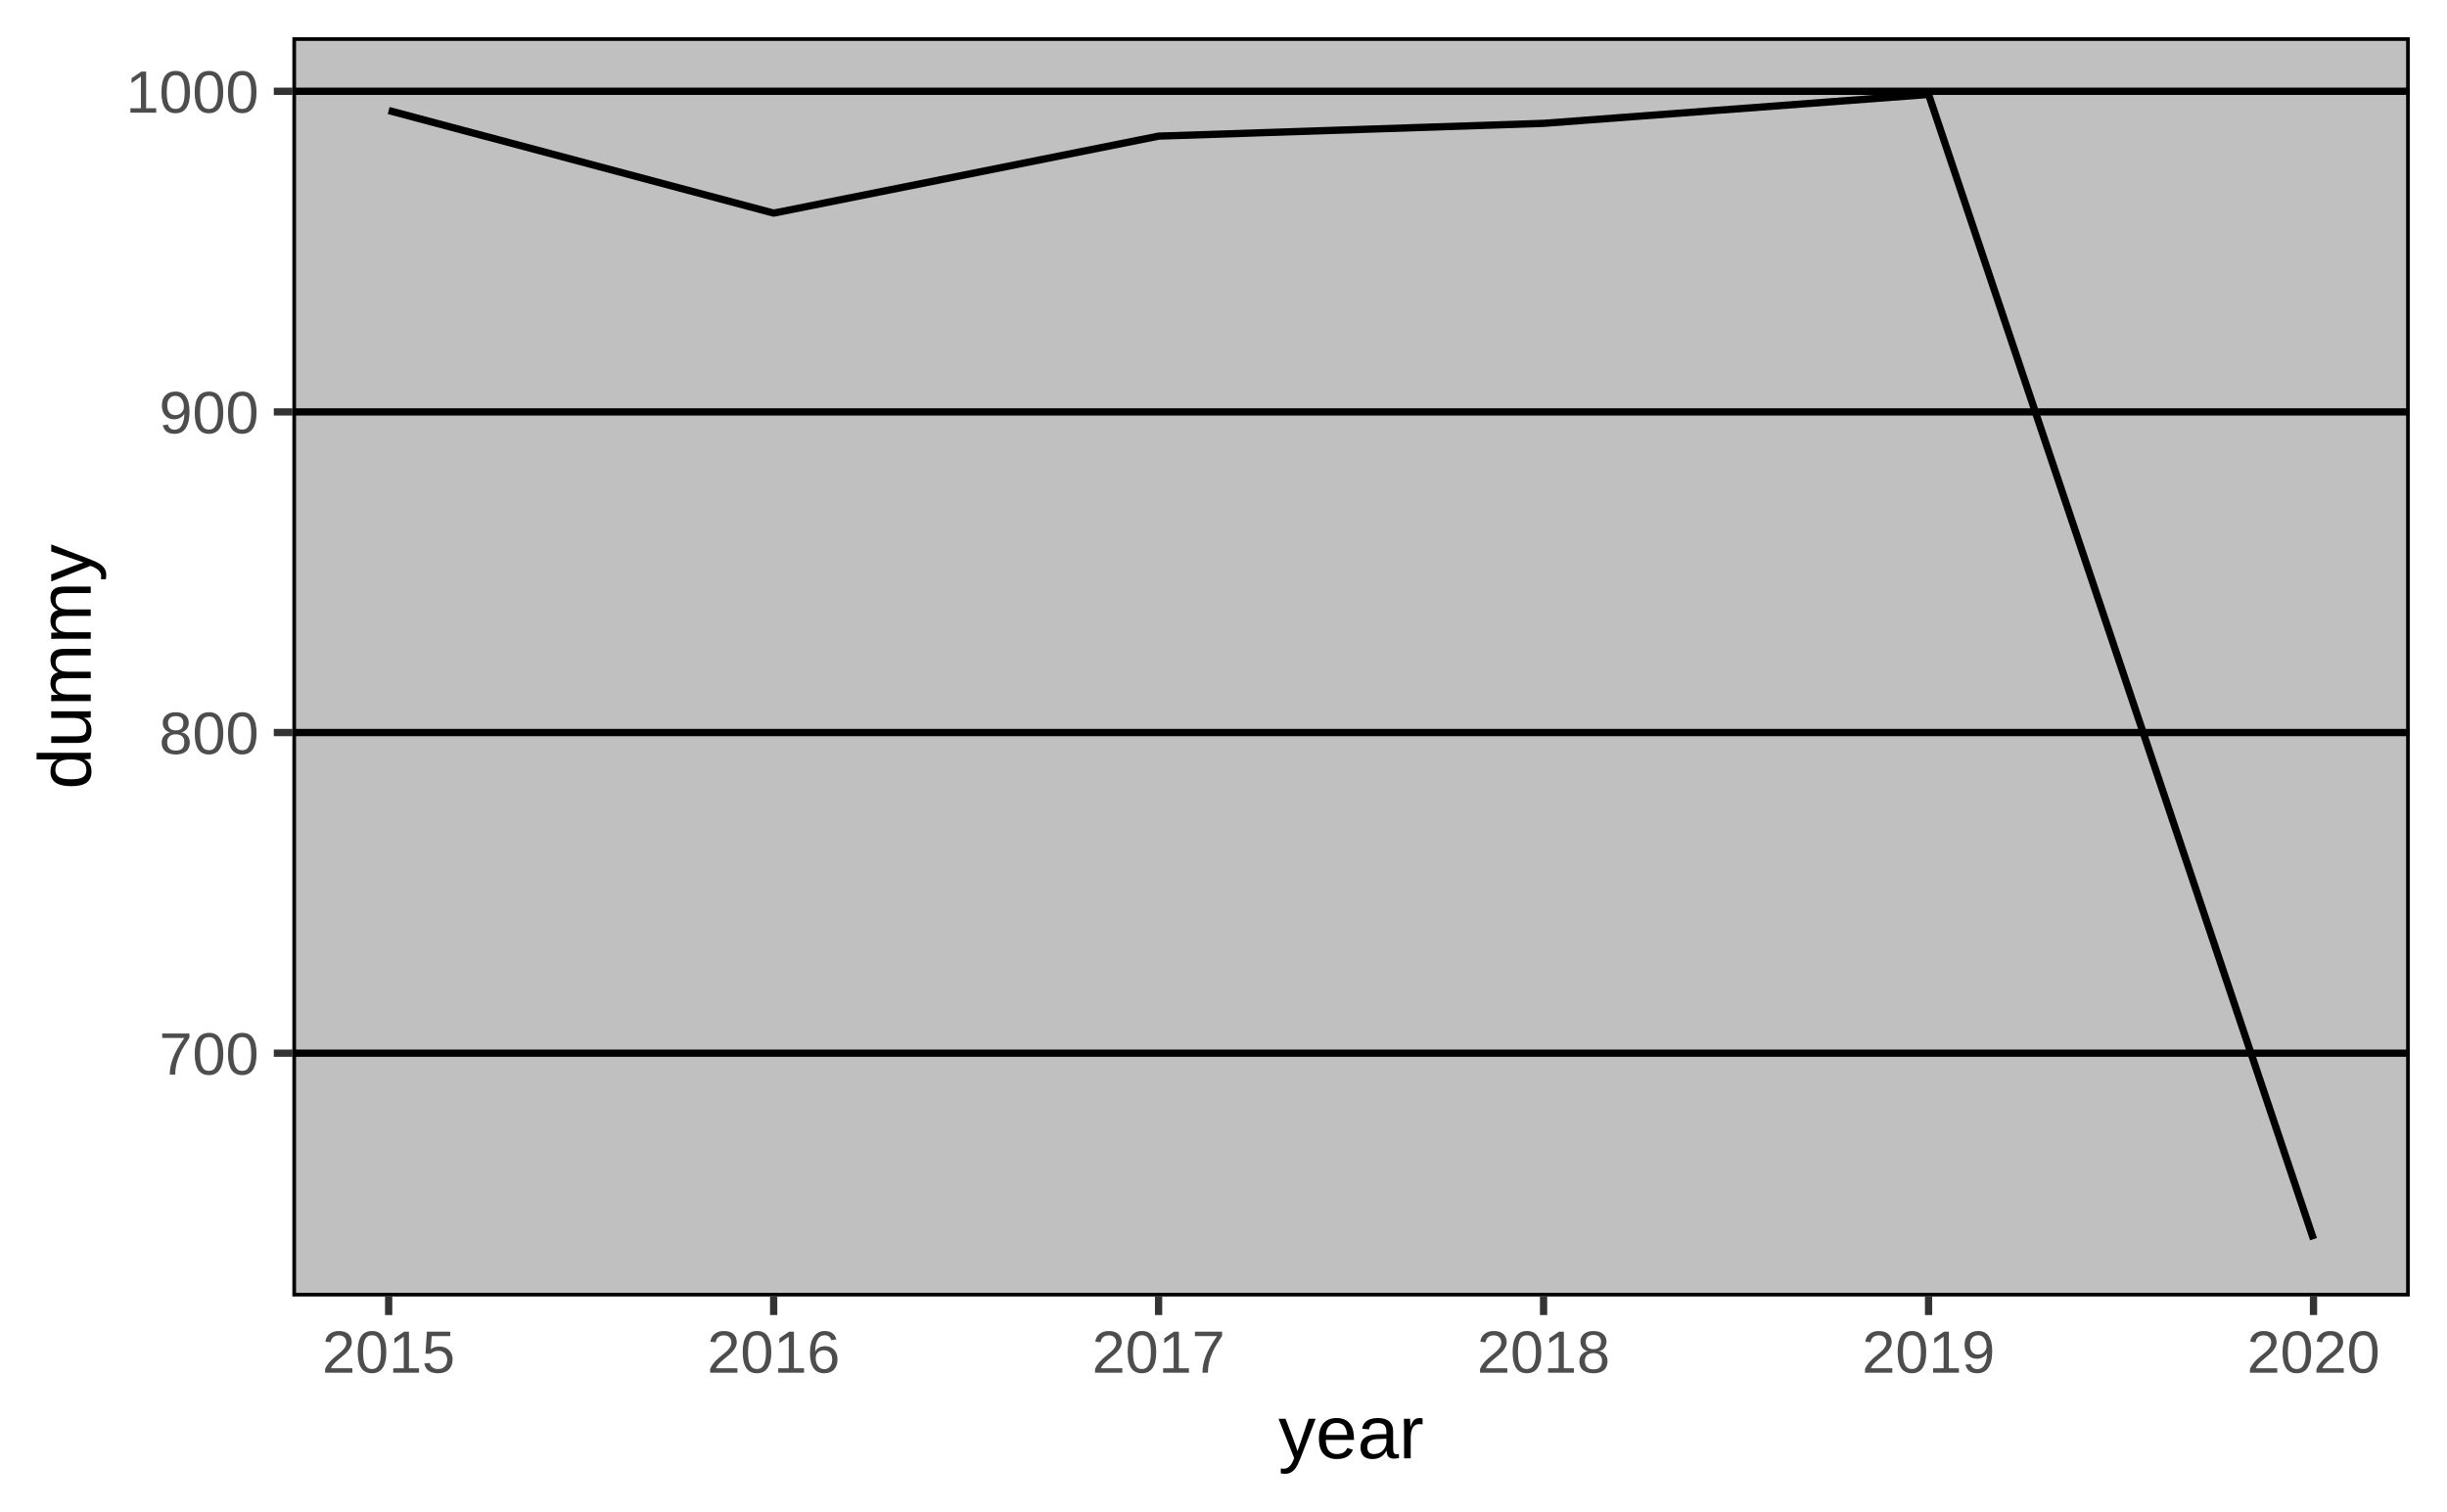
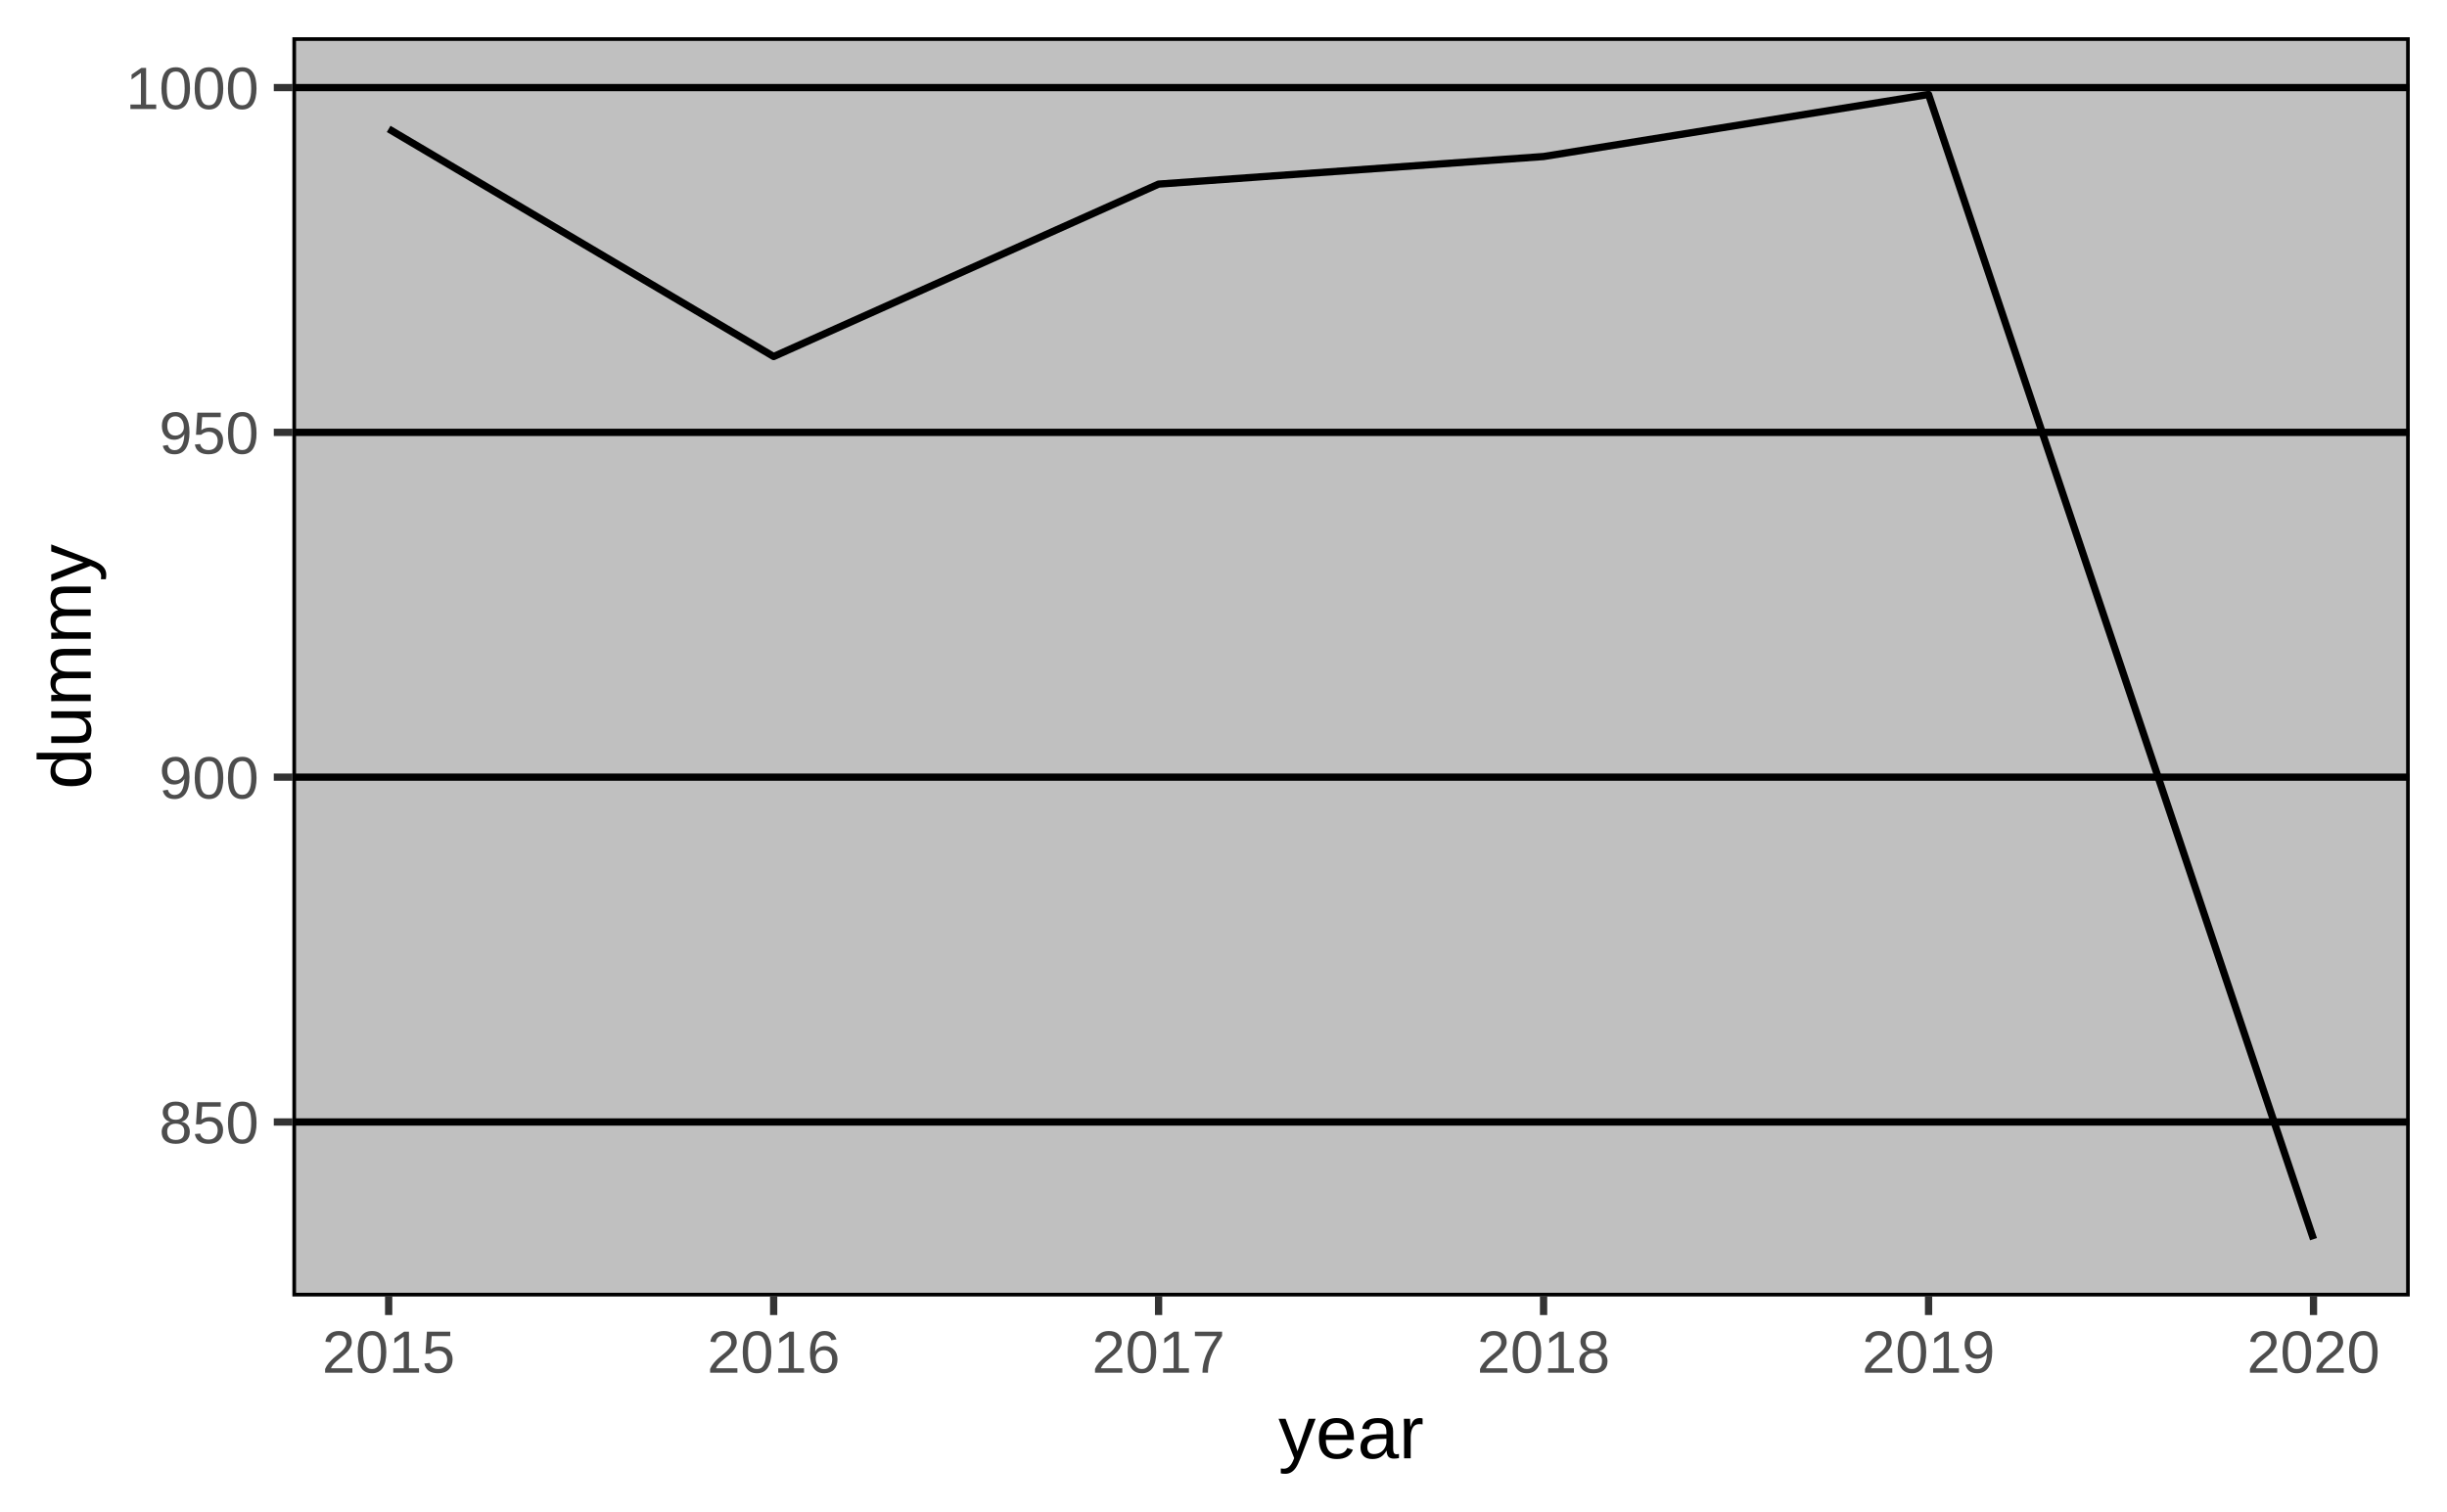
<svg xmlns="http://www.w3.org/2000/svg" viewBox="0 0 360.00 222.48">
  <defs>
    <style type="text/css">
    line, polyline, polygon, path, rect, circle {
      fill: none;
      stroke: #000000;
      stroke-linecap: round;
      stroke-linejoin: round;
      stroke-miterlimit: 10.00;
    }
  </style>
  </defs>
  <rect width="100%" height="100%" style="stroke: none; fill: #FFFFFF;" />
  <rect x="0" y="0.00" width="360.00" height="222.48" style="stroke-width: 1.07; stroke: #FFFFFF; fill: #FFFFFF;" />
  <defs>
    <clipPath id="cpNDMuMDJ8MzU0LjUyfDE5MC43Nnw1LjQ4">
      <rect x="43.02" y="5.48" width="311.50" height="185.28" />
    </clipPath>
  </defs>
  <rect x="43.02" y="5.48" width="311.50" height="185.28" style="stroke-width: 1.07; stroke: none; fill: #C0C0C0;" clip-path="url(#cpNDMuMDJ8MzU0LjUyfDE5MC43Nnw1LjQ4)" />
-   <polyline points="43.02,154.97 354.52,154.97 " style="stroke-width: 1.07; stroke-linecap: butt;" clip-path="url(#cpNDMuMDJ8MzU0LjUyfDE5MC43Nnw1LjQ4)" />
-   <polyline points="43.02,107.79 354.52,107.79 " style="stroke-width: 1.07; stroke-linecap: butt;" clip-path="url(#cpNDMuMDJ8MzU0LjUyfDE5MC43Nnw1LjQ4)" />
-   <polyline points="43.02,60.61 354.52,60.61 " style="stroke-width: 1.07; stroke-linecap: butt;" clip-path="url(#cpNDMuMDJ8MzU0LjUyfDE5MC43Nnw1LjQ4)" />
-   <polyline points="43.02,13.43 354.52,13.43 " style="stroke-width: 1.07; stroke-linecap: butt;" clip-path="url(#cpNDMuMDJ8MzU0LjUyfDE5MC43Nnw1LjQ4)" />
-   <polyline points="57.18,16.26 113.82,31.36 170.45,20.03 227.09,18.15 283.73,13.90 340.36,182.33 " style="stroke-width: 1.07; stroke-linecap: butt;" clip-path="url(#cpNDMuMDJ8MzU0LjUyfDE5MC43Nnw1LjQ4)" />
+   <polyline points="43.02,165.09 354.52,165.09 " style="stroke-width: 1.07; stroke-linecap: butt;" clip-path="url(#cpNDMuMDJ8MzU0LjUyfDE5MC43Nnw1LjQ4)" />
+   <polyline points="43.02,114.35 354.52,114.35 " style="stroke-width: 1.07; stroke-linecap: butt;" clip-path="url(#cpNDMuMDJ8MzU0LjUyfDE5MC43Nnw1LjQ4)" />
+   <polyline points="43.02,63.62 354.52,63.62 " style="stroke-width: 1.07; stroke-linecap: butt;" clip-path="url(#cpNDMuMDJ8MzU0LjUyfDE5MC43Nnw1LjQ4)" />
+   <polyline points="43.02,12.89 354.52,12.89 " style="stroke-width: 1.07; stroke-linecap: butt;" clip-path="url(#cpNDMuMDJ8MzU0LjUyfDE5MC43Nnw1LjQ4)" />
+   <polyline points="57.18,18.97 113.82,52.46 170.45,27.09 227.09,23.03 283.73,13.90 340.36,182.33 " style="stroke-width: 1.07; stroke-linecap: butt;" clip-path="url(#cpNDMuMDJ8MzU0LjUyfDE5MC43Nnw1LjQ4)" />
  <rect x="43.02" y="5.48" width="311.50" height="185.28" style="stroke-width: 1.07;" clip-path="url(#cpNDMuMDJ8MzU0LjUyfDE5MC43Nnw1LjQ4)" />
  <defs>
    <clipPath id="cpMC4wMHwzNjAuMDB8MjIyLjQ4fDAuMDA=">
      <rect x="0.00" y="0.00" width="360.00" height="222.48" />
    </clipPath>
  </defs>
  <g clip-path="url(#cpMC4wMHwzNjAuMDB8MjIyLjQ4fDAuMDA=)">
-     <text x="23.41" y="158.12" style="font-size: 8.80px; fill: #4D4D4D; font-family: Arial;" textLength="14.68px" lengthAdjust="spacingAndGlyphs">700</text>
+     <text x="23.41" y="168.23" style="font-size: 8.80px; fill: #4D4D4D; font-family: Arial;" textLength="14.68px" lengthAdjust="spacingAndGlyphs">850</text>
  </g>
  <g clip-path="url(#cpMC4wMHwzNjAuMDB8MjIyLjQ4fDAuMDA=)">
-     <text x="23.41" y="110.94" style="font-size: 8.80px; fill: #4D4D4D; font-family: Arial;" textLength="14.68px" lengthAdjust="spacingAndGlyphs">800</text>
+     <text x="23.41" y="117.50" style="font-size: 8.80px; fill: #4D4D4D; font-family: Arial;" textLength="14.68px" lengthAdjust="spacingAndGlyphs">900</text>
  </g>
  <g clip-path="url(#cpMC4wMHwzNjAuMDB8MjIyLjQ4fDAuMDA=)">
-     <text x="23.41" y="63.76" style="font-size: 8.80px; fill: #4D4D4D; font-family: Arial;" textLength="14.68px" lengthAdjust="spacingAndGlyphs">900</text>
+     <text x="23.41" y="66.77" style="font-size: 8.80px; fill: #4D4D4D; font-family: Arial;" textLength="14.68px" lengthAdjust="spacingAndGlyphs">950</text>
  </g>
  <g clip-path="url(#cpMC4wMHwzNjAuMDB8MjIyLjQ4fDAuMDA=)">
-     <text x="18.51" y="16.58" style="font-size: 8.80px; fill: #4D4D4D; font-family: Arial;" textLength="19.58px" lengthAdjust="spacingAndGlyphs">1000</text>
+     <text x="18.51" y="16.04" style="font-size: 8.80px; fill: #4D4D4D; font-family: Arial;" textLength="19.58px" lengthAdjust="spacingAndGlyphs">1000</text>
  </g>
-   <polyline points="40.28,154.97 43.02,154.97 " style="stroke-width: 1.07; stroke: #333333; stroke-linecap: butt;" clip-path="url(#cpMC4wMHwzNjAuMDB8MjIyLjQ4fDAuMDA=)" />
-   <polyline points="40.28,107.79 43.02,107.79 " style="stroke-width: 1.07; stroke: #333333; stroke-linecap: butt;" clip-path="url(#cpMC4wMHwzNjAuMDB8MjIyLjQ4fDAuMDA=)" />
-   <polyline points="40.28,60.61 43.02,60.61 " style="stroke-width: 1.07; stroke: #333333; stroke-linecap: butt;" clip-path="url(#cpMC4wMHwzNjAuMDB8MjIyLjQ4fDAuMDA=)" />
-   <polyline points="40.28,13.43 43.02,13.43 " style="stroke-width: 1.07; stroke: #333333; stroke-linecap: butt;" clip-path="url(#cpMC4wMHwzNjAuMDB8MjIyLjQ4fDAuMDA=)" />
+   <polyline points="40.28,165.09 43.02,165.09 " style="stroke-width: 1.07; stroke: #333333; stroke-linecap: butt;" clip-path="url(#cpMC4wMHwzNjAuMDB8MjIyLjQ4fDAuMDA=)" />
+   <polyline points="40.28,114.35 43.02,114.35 " style="stroke-width: 1.07; stroke: #333333; stroke-linecap: butt;" clip-path="url(#cpMC4wMHwzNjAuMDB8MjIyLjQ4fDAuMDA=)" />
+   <polyline points="40.28,63.62 43.02,63.62 " style="stroke-width: 1.07; stroke: #333333; stroke-linecap: butt;" clip-path="url(#cpMC4wMHwzNjAuMDB8MjIyLjQ4fDAuMDA=)" />
+   <polyline points="40.28,12.89 43.02,12.89 " style="stroke-width: 1.07; stroke: #333333; stroke-linecap: butt;" clip-path="url(#cpMC4wMHwzNjAuMDB8MjIyLjQ4fDAuMDA=)" />
  <polyline points="57.18,193.50 57.18,190.76 " style="stroke-width: 1.07; stroke: #333333; stroke-linecap: butt;" clip-path="url(#cpMC4wMHwzNjAuMDB8MjIyLjQ4fDAuMDA=)" />
  <polyline points="113.82,193.50 113.82,190.76 " style="stroke-width: 1.07; stroke: #333333; stroke-linecap: butt;" clip-path="url(#cpMC4wMHwzNjAuMDB8MjIyLjQ4fDAuMDA=)" />
  <polyline points="170.45,193.50 170.45,190.76 " style="stroke-width: 1.07; stroke: #333333; stroke-linecap: butt;" clip-path="url(#cpMC4wMHwzNjAuMDB8MjIyLjQ4fDAuMDA=)" />
  <polyline points="227.09,193.50 227.09,190.76 " style="stroke-width: 1.07; stroke: #333333; stroke-linecap: butt;" clip-path="url(#cpMC4wMHwzNjAuMDB8MjIyLjQ4fDAuMDA=)" />
  <polyline points="283.73,193.50 283.73,190.76 " style="stroke-width: 1.07; stroke: #333333; stroke-linecap: butt;" clip-path="url(#cpMC4wMHwzNjAuMDB8MjIyLjQ4fDAuMDA=)" />
  <polyline points="340.36,193.50 340.36,190.76 " style="stroke-width: 1.07; stroke: #333333; stroke-linecap: butt;" clip-path="url(#cpMC4wMHwzNjAuMDB8MjIyLjQ4fDAuMDA=)" />
  <g clip-path="url(#cpMC4wMHwzNjAuMDB8MjIyLjQ4fDAuMDA=)">
    <text x="47.39" y="201.99" style="font-size: 8.80px; fill: #4D4D4D; font-family: Arial;" textLength="19.58px" lengthAdjust="spacingAndGlyphs">2015</text>
  </g>
  <g clip-path="url(#cpMC4wMHwzNjAuMDB8MjIyLjQ4fDAuMDA=)">
    <text x="104.03" y="201.99" style="font-size: 8.80px; fill: #4D4D4D; font-family: Arial;" textLength="19.58px" lengthAdjust="spacingAndGlyphs">2016</text>
  </g>
  <g clip-path="url(#cpMC4wMHwzNjAuMDB8MjIyLjQ4fDAuMDA=)">
    <text x="160.66" y="201.99" style="font-size: 8.80px; fill: #4D4D4D; font-family: Arial;" textLength="19.58px" lengthAdjust="spacingAndGlyphs">2017</text>
  </g>
  <g clip-path="url(#cpMC4wMHwzNjAuMDB8MjIyLjQ4fDAuMDA=)">
    <text x="217.30" y="201.99" style="font-size: 8.80px; fill: #4D4D4D; font-family: Arial;" textLength="19.58px" lengthAdjust="spacingAndGlyphs">2018</text>
  </g>
  <g clip-path="url(#cpMC4wMHwzNjAuMDB8MjIyLjQ4fDAuMDA=)">
    <text x="273.94" y="201.99" style="font-size: 8.80px; fill: #4D4D4D; font-family: Arial;" textLength="19.58px" lengthAdjust="spacingAndGlyphs">2019</text>
  </g>
  <g clip-path="url(#cpMC4wMHwzNjAuMDB8MjIyLjQ4fDAuMDA=)">
    <text x="330.57" y="201.99" style="font-size: 8.80px; fill: #4D4D4D; font-family: Arial;" textLength="19.58px" lengthAdjust="spacingAndGlyphs">2020</text>
  </g>
  <g clip-path="url(#cpMC4wMHwzNjAuMDB8MjIyLjQ4fDAuMDA=)">
    <text x="188.07" y="214.58" style="font-size: 11.00px; font-family: Arial;" textLength="21.40px" lengthAdjust="spacingAndGlyphs">year</text>
  </g>
  <g clip-path="url(#cpMC4wMHwzNjAuMDB8MjIyLjQ4fDAuMDA=)">
    <text transform="translate(13.35,116.15) rotate(-90)" style="font-size: 11.00px; font-family: Arial;" textLength="36.06px" lengthAdjust="spacingAndGlyphs">dummy</text>
  </g>
</svg>
